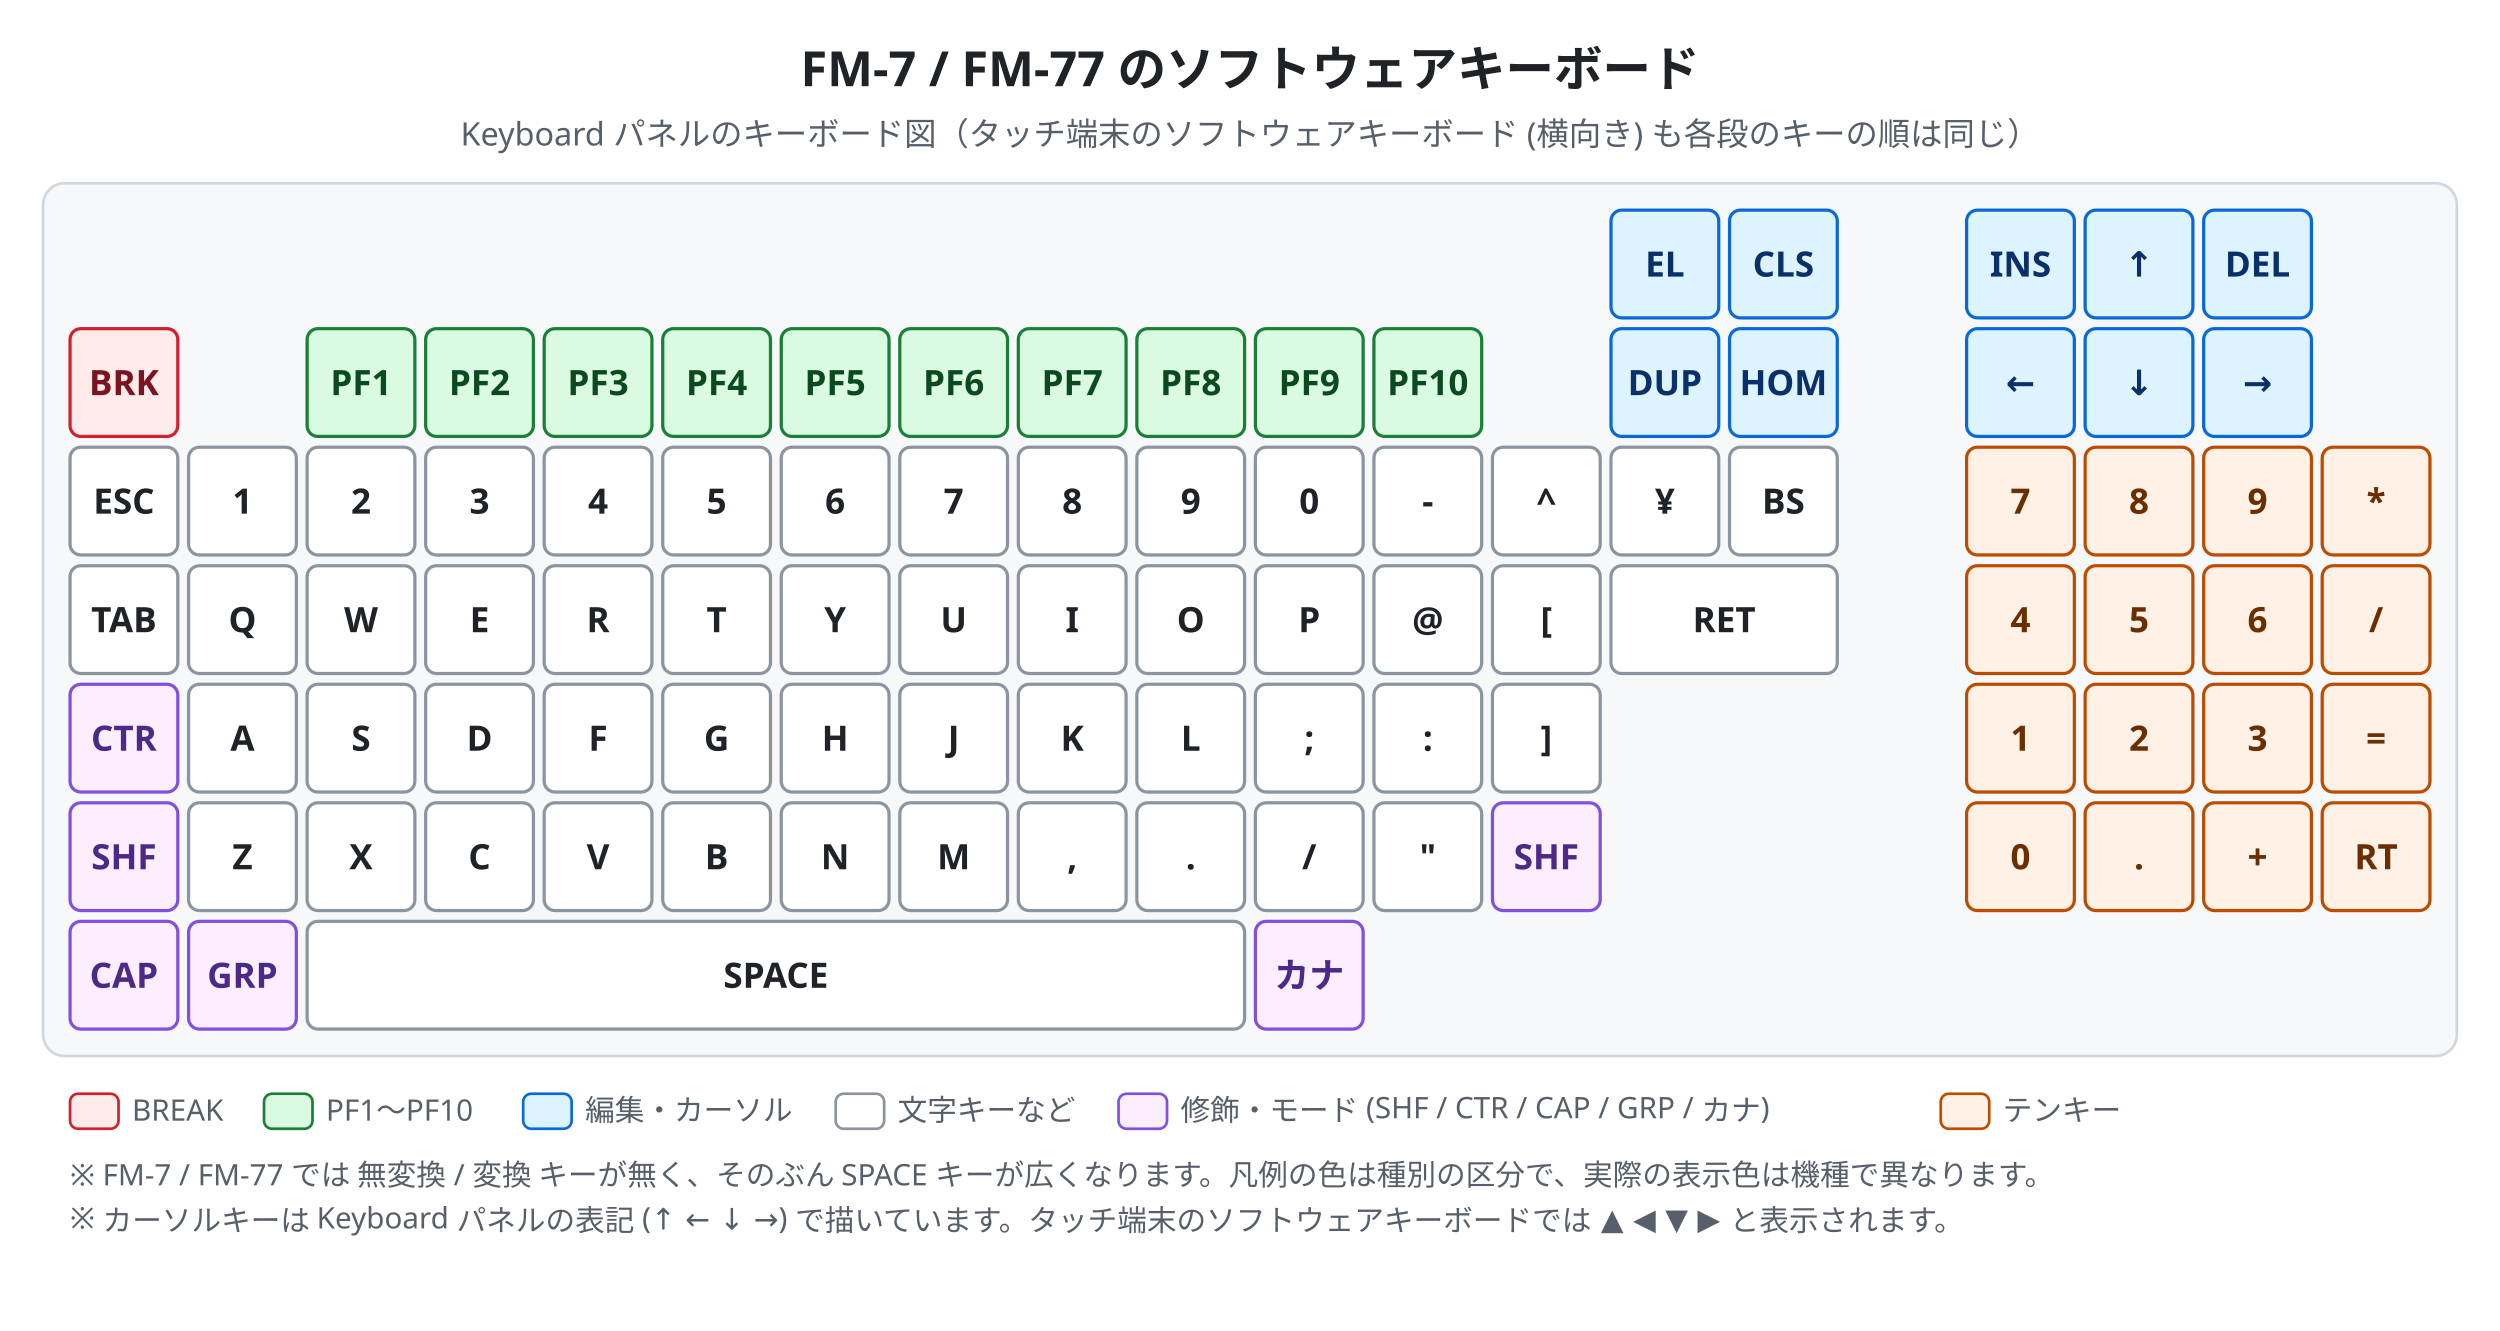
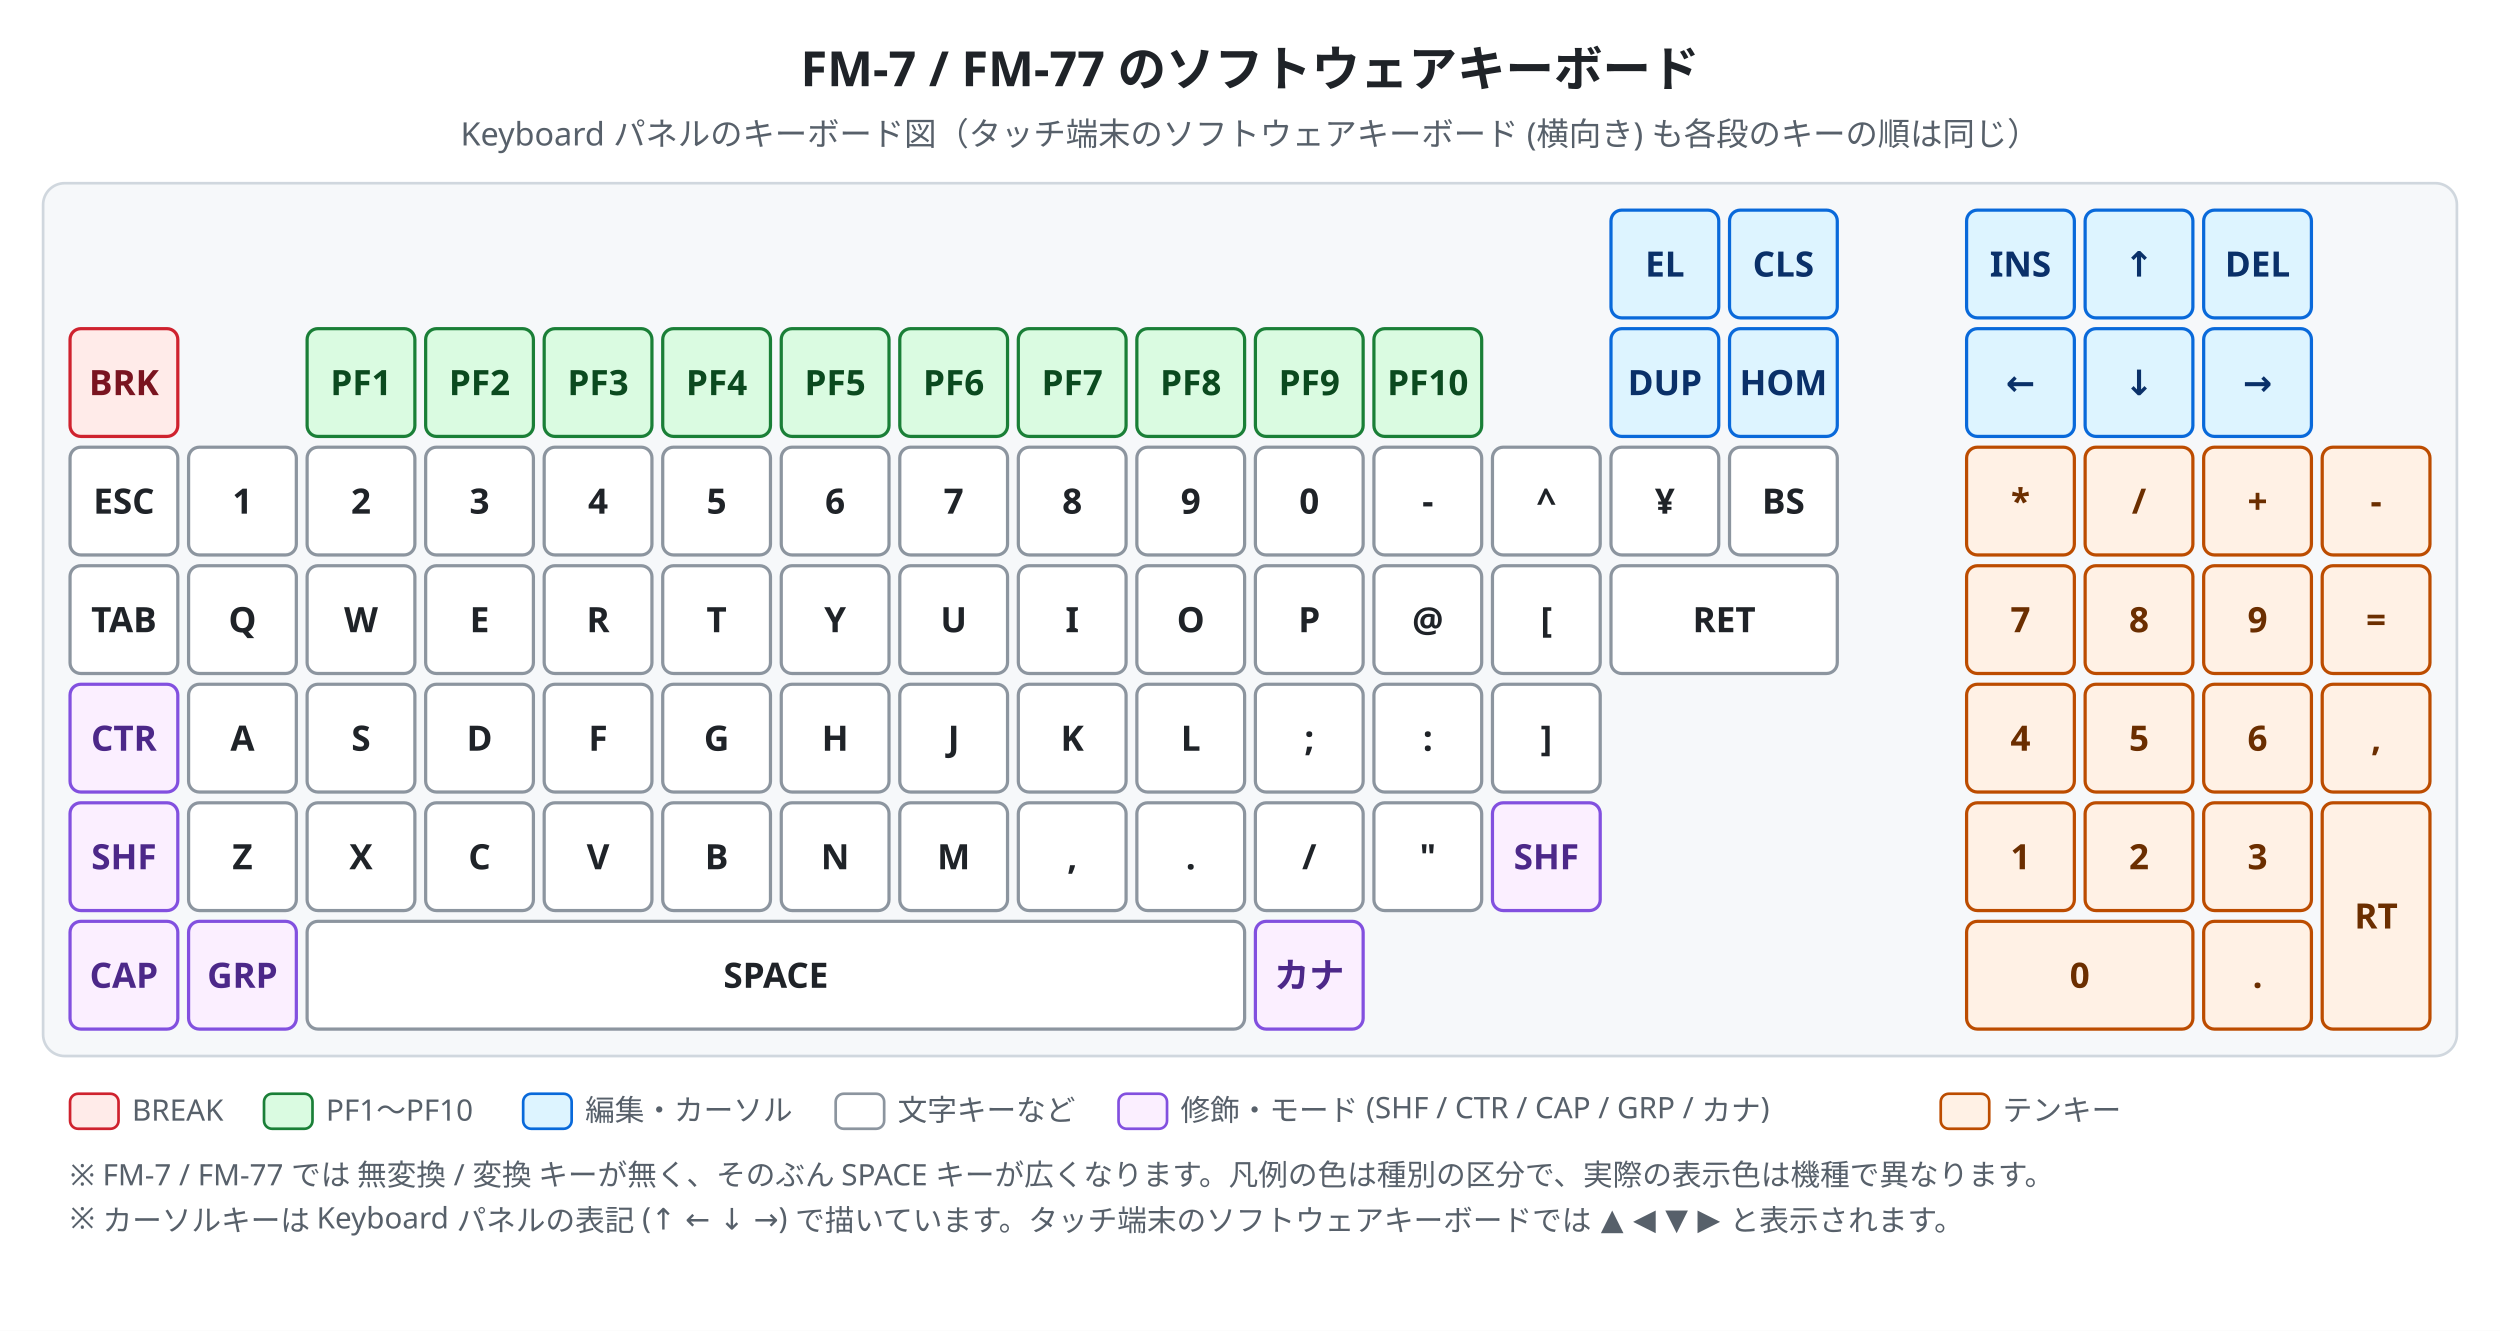
<svg xmlns="http://www.w3.org/2000/svg" viewBox="0 0 928 494" width="928" height="494">
  <defs>
    <marker id="ah" markerWidth="10" markerHeight="10" refX="8" refY="4" orient="auto" markerUnits="userSpaceOnUse">
      <path d="M0,0 L8,4 L0,8 z" fill="#57606a" />
    </marker>
  </defs>
  <rect x="0" y="0" width="928" height="494" rx="0" fill="#ffffff" stroke="none" stroke-width="1" />
  <text x="464" y="32" font-family="sans-serif" font-size="18" fill="#1f2328" text-anchor="middle" font-weight="bold">FM-7 / FM-77 のソフトウェアキーボード</text>
  <text x="464" y="54" font-family="sans-serif" font-size="12" fill="#57606a" text-anchor="middle">Keyboard パネルのキーボード図（タッチ端末のソフトウェアキーボード (横向き) も各段のキーの順は同じ）</text>
  <rect x="16" y="68" width="896" height="324" rx="8" fill="#f6f8fa" stroke="#d0d7de" stroke-width="1" />
  <rect x="598" y="78" width="40" height="40" rx="4" fill="#ddf4ff" stroke="#0969da" stroke-width="1.2" />
  <text x="618" y="102.68" font-family="sans-serif" font-size="13" fill="#0a3069" text-anchor="middle" font-weight="bold">EL</text>
  <rect x="642" y="78" width="40" height="40" rx="4" fill="#ddf4ff" stroke="#0969da" stroke-width="1.2" />
  <text x="662" y="102.68" font-family="sans-serif" font-size="13" fill="#0a3069" text-anchor="middle" font-weight="bold">CLS</text>
  <rect x="730" y="78" width="40" height="40" rx="4" fill="#ddf4ff" stroke="#0969da" stroke-width="1.2" />
  <text x="750" y="102.68" font-family="sans-serif" font-size="13" fill="#0a3069" text-anchor="middle" font-weight="bold">INS</text>
  <rect x="774" y="78" width="40" height="40" rx="4" fill="#ddf4ff" stroke="#0969da" stroke-width="1.2" />
  <text x="794" y="102.68" font-family="sans-serif" font-size="13" fill="#0a3069" text-anchor="middle" font-weight="bold">↑</text>
  <rect x="818" y="78" width="40" height="40" rx="4" fill="#ddf4ff" stroke="#0969da" stroke-width="1.2" />
  <text x="838" y="102.68" font-family="sans-serif" font-size="13" fill="#0a3069" text-anchor="middle" font-weight="bold">DEL</text>
  <rect x="26" y="122" width="40" height="40" rx="4" fill="#ffebe9" stroke="#cf222e" stroke-width="1.2" />
  <text x="46" y="146.68" font-family="sans-serif" font-size="13" fill="#7a1420" text-anchor="middle" font-weight="bold">BRK</text>
  <rect x="114" y="122" width="40" height="40" rx="4" fill="#dafbe1" stroke="#1a7f37" stroke-width="1.2" />
  <text x="134" y="146.68" font-family="sans-serif" font-size="13" fill="#0b4a1f" text-anchor="middle" font-weight="bold">PF1</text>
  <rect x="158" y="122" width="40" height="40" rx="4" fill="#dafbe1" stroke="#1a7f37" stroke-width="1.2" />
  <text x="178" y="146.68" font-family="sans-serif" font-size="13" fill="#0b4a1f" text-anchor="middle" font-weight="bold">PF2</text>
  <rect x="202" y="122" width="40" height="40" rx="4" fill="#dafbe1" stroke="#1a7f37" stroke-width="1.2" />
  <text x="222" y="146.68" font-family="sans-serif" font-size="13" fill="#0b4a1f" text-anchor="middle" font-weight="bold">PF3</text>
  <rect x="246" y="122" width="40" height="40" rx="4" fill="#dafbe1" stroke="#1a7f37" stroke-width="1.2" />
  <text x="266" y="146.68" font-family="sans-serif" font-size="13" fill="#0b4a1f" text-anchor="middle" font-weight="bold">PF4</text>
  <rect x="290" y="122" width="40" height="40" rx="4" fill="#dafbe1" stroke="#1a7f37" stroke-width="1.2" />
  <text x="310" y="146.68" font-family="sans-serif" font-size="13" fill="#0b4a1f" text-anchor="middle" font-weight="bold">PF5</text>
  <rect x="334" y="122" width="40" height="40" rx="4" fill="#dafbe1" stroke="#1a7f37" stroke-width="1.2" />
  <text x="354" y="146.68" font-family="sans-serif" font-size="13" fill="#0b4a1f" text-anchor="middle" font-weight="bold">PF6</text>
  <rect x="378" y="122" width="40" height="40" rx="4" fill="#dafbe1" stroke="#1a7f37" stroke-width="1.2" />
  <text x="398" y="146.68" font-family="sans-serif" font-size="13" fill="#0b4a1f" text-anchor="middle" font-weight="bold">PF7</text>
  <rect x="422" y="122" width="40" height="40" rx="4" fill="#dafbe1" stroke="#1a7f37" stroke-width="1.2" />
  <text x="442" y="146.68" font-family="sans-serif" font-size="13" fill="#0b4a1f" text-anchor="middle" font-weight="bold">PF8</text>
  <rect x="466" y="122" width="40" height="40" rx="4" fill="#dafbe1" stroke="#1a7f37" stroke-width="1.2" />
  <text x="486" y="146.68" font-family="sans-serif" font-size="13" fill="#0b4a1f" text-anchor="middle" font-weight="bold">PF9</text>
  <rect x="510" y="122" width="40" height="40" rx="4" fill="#dafbe1" stroke="#1a7f37" stroke-width="1.2" />
  <text x="530" y="146.68" font-family="sans-serif" font-size="13" fill="#0b4a1f" text-anchor="middle" font-weight="bold">PF10</text>
  <rect x="598" y="122" width="40" height="40" rx="4" fill="#ddf4ff" stroke="#0969da" stroke-width="1.2" />
  <text x="618" y="146.68" font-family="sans-serif" font-size="13" fill="#0a3069" text-anchor="middle" font-weight="bold">DUP</text>
  <rect x="642" y="122" width="40" height="40" rx="4" fill="#ddf4ff" stroke="#0969da" stroke-width="1.2" />
  <text x="662" y="146.68" font-family="sans-serif" font-size="13" fill="#0a3069" text-anchor="middle" font-weight="bold">HOM</text>
  <rect x="730" y="122" width="40" height="40" rx="4" fill="#ddf4ff" stroke="#0969da" stroke-width="1.2" />
  <text x="750" y="146.68" font-family="sans-serif" font-size="13" fill="#0a3069" text-anchor="middle" font-weight="bold">←</text>
  <rect x="774" y="122" width="40" height="40" rx="4" fill="#ddf4ff" stroke="#0969da" stroke-width="1.2" />
  <text x="794" y="146.68" font-family="sans-serif" font-size="13" fill="#0a3069" text-anchor="middle" font-weight="bold">↓</text>
  <rect x="818" y="122" width="40" height="40" rx="4" fill="#ddf4ff" stroke="#0969da" stroke-width="1.2" />
  <text x="838" y="146.68" font-family="sans-serif" font-size="13" fill="#0a3069" text-anchor="middle" font-weight="bold">→</text>
  <rect x="26" y="166" width="40" height="40" rx="4" fill="#ffffff" stroke="#8c959f" stroke-width="1.2" />
  <text x="46" y="190.68" font-family="sans-serif" font-size="13" fill="#1f2328" text-anchor="middle" font-weight="bold">ESC</text>
  <rect x="70" y="166" width="40" height="40" rx="4" fill="#ffffff" stroke="#8c959f" stroke-width="1.2" />
  <text x="90" y="190.68" font-family="sans-serif" font-size="13" fill="#1f2328" text-anchor="middle" font-weight="bold">1</text>
  <rect x="114" y="166" width="40" height="40" rx="4" fill="#ffffff" stroke="#8c959f" stroke-width="1.2" />
  <text x="134" y="190.68" font-family="sans-serif" font-size="13" fill="#1f2328" text-anchor="middle" font-weight="bold">2</text>
  <rect x="158" y="166" width="40" height="40" rx="4" fill="#ffffff" stroke="#8c959f" stroke-width="1.2" />
  <text x="178" y="190.68" font-family="sans-serif" font-size="13" fill="#1f2328" text-anchor="middle" font-weight="bold">3</text>
  <rect x="202" y="166" width="40" height="40" rx="4" fill="#ffffff" stroke="#8c959f" stroke-width="1.2" />
  <text x="222" y="190.68" font-family="sans-serif" font-size="13" fill="#1f2328" text-anchor="middle" font-weight="bold">4</text>
  <rect x="246" y="166" width="40" height="40" rx="4" fill="#ffffff" stroke="#8c959f" stroke-width="1.2" />
  <text x="266" y="190.68" font-family="sans-serif" font-size="13" fill="#1f2328" text-anchor="middle" font-weight="bold">5</text>
  <rect x="290" y="166" width="40" height="40" rx="4" fill="#ffffff" stroke="#8c959f" stroke-width="1.2" />
  <text x="310" y="190.68" font-family="sans-serif" font-size="13" fill="#1f2328" text-anchor="middle" font-weight="bold">6</text>
  <rect x="334" y="166" width="40" height="40" rx="4" fill="#ffffff" stroke="#8c959f" stroke-width="1.2" />
  <text x="354" y="190.68" font-family="sans-serif" font-size="13" fill="#1f2328" text-anchor="middle" font-weight="bold">7</text>
  <rect x="378" y="166" width="40" height="40" rx="4" fill="#ffffff" stroke="#8c959f" stroke-width="1.2" />
  <text x="398" y="190.68" font-family="sans-serif" font-size="13" fill="#1f2328" text-anchor="middle" font-weight="bold">8</text>
  <rect x="422" y="166" width="40" height="40" rx="4" fill="#ffffff" stroke="#8c959f" stroke-width="1.2" />
  <text x="442" y="190.68" font-family="sans-serif" font-size="13" fill="#1f2328" text-anchor="middle" font-weight="bold">9</text>
  <rect x="466" y="166" width="40" height="40" rx="4" fill="#ffffff" stroke="#8c959f" stroke-width="1.2" />
  <text x="486" y="190.68" font-family="sans-serif" font-size="13" fill="#1f2328" text-anchor="middle" font-weight="bold">0</text>
  <rect x="510" y="166" width="40" height="40" rx="4" fill="#ffffff" stroke="#8c959f" stroke-width="1.2" />
  <text x="530" y="190.68" font-family="sans-serif" font-size="13" fill="#1f2328" text-anchor="middle" font-weight="bold">-</text>
  <rect x="554" y="166" width="40" height="40" rx="4" fill="#ffffff" stroke="#8c959f" stroke-width="1.2" />
  <text x="574" y="190.68" font-family="sans-serif" font-size="13" fill="#1f2328" text-anchor="middle" font-weight="bold">^</text>
  <rect x="598" y="166" width="40" height="40" rx="4" fill="#ffffff" stroke="#8c959f" stroke-width="1.2" />
  <text x="618" y="190.68" font-family="sans-serif" font-size="13" fill="#1f2328" text-anchor="middle" font-weight="bold">¥</text>
  <rect x="642" y="166" width="40" height="40" rx="4" fill="#ffffff" stroke="#8c959f" stroke-width="1.2" />
  <text x="662" y="190.68" font-family="sans-serif" font-size="13" fill="#1f2328" text-anchor="middle" font-weight="bold">BS</text>
  <rect x="730" y="166" width="40" height="40" rx="4" fill="#fff1e5" stroke="#bc4c00" stroke-width="1.2" />
-   <text x="750" y="190.68" font-family="sans-serif" font-size="13" fill="#6b2e00" text-anchor="middle" font-weight="bold">7</text>
+   <text x="750" y="190.68" font-family="sans-serif" font-size="13" fill="#6b2e00" text-anchor="middle" font-weight="bold">*</text>
  <rect x="774" y="166" width="40" height="40" rx="4" fill="#fff1e5" stroke="#bc4c00" stroke-width="1.2" />
-   <text x="794" y="190.68" font-family="sans-serif" font-size="13" fill="#6b2e00" text-anchor="middle" font-weight="bold">8</text>
+   <text x="794" y="190.68" font-family="sans-serif" font-size="13" fill="#6b2e00" text-anchor="middle" font-weight="bold">/</text>
  <rect x="818" y="166" width="40" height="40" rx="4" fill="#fff1e5" stroke="#bc4c00" stroke-width="1.2" />
-   <text x="838" y="190.68" font-family="sans-serif" font-size="13" fill="#6b2e00" text-anchor="middle" font-weight="bold">9</text>
+   <text x="838" y="190.68" font-family="sans-serif" font-size="13" fill="#6b2e00" text-anchor="middle" font-weight="bold">+</text>
  <rect x="862" y="166" width="40" height="40" rx="4" fill="#fff1e5" stroke="#bc4c00" stroke-width="1.2" />
-   <text x="882" y="190.68" font-family="sans-serif" font-size="13" fill="#6b2e00" text-anchor="middle" font-weight="bold">*</text>
+   <text x="882" y="190.68" font-family="sans-serif" font-size="13" fill="#6b2e00" text-anchor="middle" font-weight="bold">-</text>
  <rect x="26" y="210" width="40" height="40" rx="4" fill="#ffffff" stroke="#8c959f" stroke-width="1.2" />
  <text x="46" y="234.68" font-family="sans-serif" font-size="13" fill="#1f2328" text-anchor="middle" font-weight="bold">TAB</text>
  <rect x="70" y="210" width="40" height="40" rx="4" fill="#ffffff" stroke="#8c959f" stroke-width="1.2" />
  <text x="90" y="234.68" font-family="sans-serif" font-size="13" fill="#1f2328" text-anchor="middle" font-weight="bold">Q</text>
  <rect x="114" y="210" width="40" height="40" rx="4" fill="#ffffff" stroke="#8c959f" stroke-width="1.2" />
  <text x="134" y="234.68" font-family="sans-serif" font-size="13" fill="#1f2328" text-anchor="middle" font-weight="bold">W</text>
  <rect x="158" y="210" width="40" height="40" rx="4" fill="#ffffff" stroke="#8c959f" stroke-width="1.2" />
  <text x="178" y="234.68" font-family="sans-serif" font-size="13" fill="#1f2328" text-anchor="middle" font-weight="bold">E</text>
  <rect x="202" y="210" width="40" height="40" rx="4" fill="#ffffff" stroke="#8c959f" stroke-width="1.2" />
  <text x="222" y="234.68" font-family="sans-serif" font-size="13" fill="#1f2328" text-anchor="middle" font-weight="bold">R</text>
  <rect x="246" y="210" width="40" height="40" rx="4" fill="#ffffff" stroke="#8c959f" stroke-width="1.2" />
  <text x="266" y="234.68" font-family="sans-serif" font-size="13" fill="#1f2328" text-anchor="middle" font-weight="bold">T</text>
  <rect x="290" y="210" width="40" height="40" rx="4" fill="#ffffff" stroke="#8c959f" stroke-width="1.2" />
  <text x="310" y="234.68" font-family="sans-serif" font-size="13" fill="#1f2328" text-anchor="middle" font-weight="bold">Y</text>
  <rect x="334" y="210" width="40" height="40" rx="4" fill="#ffffff" stroke="#8c959f" stroke-width="1.2" />
  <text x="354" y="234.68" font-family="sans-serif" font-size="13" fill="#1f2328" text-anchor="middle" font-weight="bold">U</text>
  <rect x="378" y="210" width="40" height="40" rx="4" fill="#ffffff" stroke="#8c959f" stroke-width="1.2" />
  <text x="398" y="234.68" font-family="sans-serif" font-size="13" fill="#1f2328" text-anchor="middle" font-weight="bold">I</text>
  <rect x="422" y="210" width="40" height="40" rx="4" fill="#ffffff" stroke="#8c959f" stroke-width="1.2" />
  <text x="442" y="234.68" font-family="sans-serif" font-size="13" fill="#1f2328" text-anchor="middle" font-weight="bold">O</text>
  <rect x="466" y="210" width="40" height="40" rx="4" fill="#ffffff" stroke="#8c959f" stroke-width="1.2" />
  <text x="486" y="234.68" font-family="sans-serif" font-size="13" fill="#1f2328" text-anchor="middle" font-weight="bold">P</text>
  <rect x="510" y="210" width="40" height="40" rx="4" fill="#ffffff" stroke="#8c959f" stroke-width="1.2" />
  <text x="530" y="234.68" font-family="sans-serif" font-size="13" fill="#1f2328" text-anchor="middle" font-weight="bold">@</text>
  <rect x="554" y="210" width="40" height="40" rx="4" fill="#ffffff" stroke="#8c959f" stroke-width="1.2" />
  <text x="574" y="234.68" font-family="sans-serif" font-size="13" fill="#1f2328" text-anchor="middle" font-weight="bold">[</text>
  <rect x="598" y="210" width="84" height="40" rx="4" fill="#ffffff" stroke="#8c959f" stroke-width="1.2" />
  <text x="640" y="234.68" font-family="sans-serif" font-size="13" fill="#1f2328" text-anchor="middle" font-weight="bold">RET</text>
  <rect x="730" y="210" width="40" height="40" rx="4" fill="#fff1e5" stroke="#bc4c00" stroke-width="1.2" />
-   <text x="750" y="234.68" font-family="sans-serif" font-size="13" fill="#6b2e00" text-anchor="middle" font-weight="bold">4</text>
+   <text x="750" y="234.68" font-family="sans-serif" font-size="13" fill="#6b2e00" text-anchor="middle" font-weight="bold">7</text>
  <rect x="774" y="210" width="40" height="40" rx="4" fill="#fff1e5" stroke="#bc4c00" stroke-width="1.2" />
-   <text x="794" y="234.68" font-family="sans-serif" font-size="13" fill="#6b2e00" text-anchor="middle" font-weight="bold">5</text>
+   <text x="794" y="234.68" font-family="sans-serif" font-size="13" fill="#6b2e00" text-anchor="middle" font-weight="bold">8</text>
  <rect x="818" y="210" width="40" height="40" rx="4" fill="#fff1e5" stroke="#bc4c00" stroke-width="1.2" />
-   <text x="838" y="234.68" font-family="sans-serif" font-size="13" fill="#6b2e00" text-anchor="middle" font-weight="bold">6</text>
+   <text x="838" y="234.68" font-family="sans-serif" font-size="13" fill="#6b2e00" text-anchor="middle" font-weight="bold">9</text>
  <rect x="862" y="210" width="40" height="40" rx="4" fill="#fff1e5" stroke="#bc4c00" stroke-width="1.2" />
-   <text x="882" y="234.68" font-family="sans-serif" font-size="13" fill="#6b2e00" text-anchor="middle" font-weight="bold">/</text>
+   <text x="882" y="234.68" font-family="sans-serif" font-size="13" fill="#6b2e00" text-anchor="middle" font-weight="bold">=</text>
  <rect x="26" y="254" width="40" height="40" rx="4" fill="#fbefff" stroke="#8250df" stroke-width="1.2" />
  <text x="46" y="278.68" font-family="sans-serif" font-size="13" fill="#4c2889" text-anchor="middle" font-weight="bold">CTR</text>
  <rect x="70" y="254" width="40" height="40" rx="4" fill="#ffffff" stroke="#8c959f" stroke-width="1.2" />
  <text x="90" y="278.68" font-family="sans-serif" font-size="13" fill="#1f2328" text-anchor="middle" font-weight="bold">A</text>
  <rect x="114" y="254" width="40" height="40" rx="4" fill="#ffffff" stroke="#8c959f" stroke-width="1.2" />
  <text x="134" y="278.68" font-family="sans-serif" font-size="13" fill="#1f2328" text-anchor="middle" font-weight="bold">S</text>
  <rect x="158" y="254" width="40" height="40" rx="4" fill="#ffffff" stroke="#8c959f" stroke-width="1.2" />
  <text x="178" y="278.68" font-family="sans-serif" font-size="13" fill="#1f2328" text-anchor="middle" font-weight="bold">D</text>
  <rect x="202" y="254" width="40" height="40" rx="4" fill="#ffffff" stroke="#8c959f" stroke-width="1.2" />
  <text x="222" y="278.68" font-family="sans-serif" font-size="13" fill="#1f2328" text-anchor="middle" font-weight="bold">F</text>
  <rect x="246" y="254" width="40" height="40" rx="4" fill="#ffffff" stroke="#8c959f" stroke-width="1.2" />
  <text x="266" y="278.68" font-family="sans-serif" font-size="13" fill="#1f2328" text-anchor="middle" font-weight="bold">G</text>
  <rect x="290" y="254" width="40" height="40" rx="4" fill="#ffffff" stroke="#8c959f" stroke-width="1.2" />
  <text x="310" y="278.68" font-family="sans-serif" font-size="13" fill="#1f2328" text-anchor="middle" font-weight="bold">H</text>
  <rect x="334" y="254" width="40" height="40" rx="4" fill="#ffffff" stroke="#8c959f" stroke-width="1.2" />
  <text x="354" y="278.68" font-family="sans-serif" font-size="13" fill="#1f2328" text-anchor="middle" font-weight="bold">J</text>
  <rect x="378" y="254" width="40" height="40" rx="4" fill="#ffffff" stroke="#8c959f" stroke-width="1.2" />
  <text x="398" y="278.68" font-family="sans-serif" font-size="13" fill="#1f2328" text-anchor="middle" font-weight="bold">K</text>
  <rect x="422" y="254" width="40" height="40" rx="4" fill="#ffffff" stroke="#8c959f" stroke-width="1.2" />
  <text x="442" y="278.68" font-family="sans-serif" font-size="13" fill="#1f2328" text-anchor="middle" font-weight="bold">L</text>
  <rect x="466" y="254" width="40" height="40" rx="4" fill="#ffffff" stroke="#8c959f" stroke-width="1.2" />
  <text x="486" y="278.68" font-family="sans-serif" font-size="13" fill="#1f2328" text-anchor="middle" font-weight="bold">;</text>
  <rect x="510" y="254" width="40" height="40" rx="4" fill="#ffffff" stroke="#8c959f" stroke-width="1.2" />
  <text x="530" y="278.68" font-family="sans-serif" font-size="13" fill="#1f2328" text-anchor="middle" font-weight="bold">:</text>
  <rect x="554" y="254" width="40" height="40" rx="4" fill="#ffffff" stroke="#8c959f" stroke-width="1.2" />
  <text x="574" y="278.68" font-family="sans-serif" font-size="13" fill="#1f2328" text-anchor="middle" font-weight="bold">]</text>
  <rect x="730" y="254" width="40" height="40" rx="4" fill="#fff1e5" stroke="#bc4c00" stroke-width="1.2" />
-   <text x="750" y="278.68" font-family="sans-serif" font-size="13" fill="#6b2e00" text-anchor="middle" font-weight="bold">1</text>
+   <text x="750" y="278.68" font-family="sans-serif" font-size="13" fill="#6b2e00" text-anchor="middle" font-weight="bold">4</text>
  <rect x="774" y="254" width="40" height="40" rx="4" fill="#fff1e5" stroke="#bc4c00" stroke-width="1.2" />
-   <text x="794" y="278.68" font-family="sans-serif" font-size="13" fill="#6b2e00" text-anchor="middle" font-weight="bold">2</text>
+   <text x="794" y="278.68" font-family="sans-serif" font-size="13" fill="#6b2e00" text-anchor="middle" font-weight="bold">5</text>
  <rect x="818" y="254" width="40" height="40" rx="4" fill="#fff1e5" stroke="#bc4c00" stroke-width="1.2" />
-   <text x="838" y="278.68" font-family="sans-serif" font-size="13" fill="#6b2e00" text-anchor="middle" font-weight="bold">3</text>
+   <text x="838" y="278.68" font-family="sans-serif" font-size="13" fill="#6b2e00" text-anchor="middle" font-weight="bold">6</text>
  <rect x="862" y="254" width="40" height="40" rx="4" fill="#fff1e5" stroke="#bc4c00" stroke-width="1.2" />
-   <text x="882" y="278.68" font-family="sans-serif" font-size="13" fill="#6b2e00" text-anchor="middle" font-weight="bold">=</text>
+   <text x="882" y="278.68" font-family="sans-serif" font-size="13" fill="#6b2e00" text-anchor="middle" font-weight="bold">,</text>
  <rect x="26" y="298" width="40" height="40" rx="4" fill="#fbefff" stroke="#8250df" stroke-width="1.2" />
  <text x="46" y="322.68" font-family="sans-serif" font-size="13" fill="#4c2889" text-anchor="middle" font-weight="bold">SHF</text>
  <rect x="70" y="298" width="40" height="40" rx="4" fill="#ffffff" stroke="#8c959f" stroke-width="1.2" />
  <text x="90" y="322.68" font-family="sans-serif" font-size="13" fill="#1f2328" text-anchor="middle" font-weight="bold">Z</text>
  <rect x="114" y="298" width="40" height="40" rx="4" fill="#ffffff" stroke="#8c959f" stroke-width="1.2" />
  <text x="134" y="322.68" font-family="sans-serif" font-size="13" fill="#1f2328" text-anchor="middle" font-weight="bold">X</text>
  <rect x="158" y="298" width="40" height="40" rx="4" fill="#ffffff" stroke="#8c959f" stroke-width="1.2" />
  <text x="178" y="322.68" font-family="sans-serif" font-size="13" fill="#1f2328" text-anchor="middle" font-weight="bold">C</text>
  <rect x="202" y="298" width="40" height="40" rx="4" fill="#ffffff" stroke="#8c959f" stroke-width="1.2" />
  <text x="222" y="322.68" font-family="sans-serif" font-size="13" fill="#1f2328" text-anchor="middle" font-weight="bold">V</text>
  <rect x="246" y="298" width="40" height="40" rx="4" fill="#ffffff" stroke="#8c959f" stroke-width="1.2" />
  <text x="266" y="322.68" font-family="sans-serif" font-size="13" fill="#1f2328" text-anchor="middle" font-weight="bold">B</text>
  <rect x="290" y="298" width="40" height="40" rx="4" fill="#ffffff" stroke="#8c959f" stroke-width="1.2" />
  <text x="310" y="322.68" font-family="sans-serif" font-size="13" fill="#1f2328" text-anchor="middle" font-weight="bold">N</text>
  <rect x="334" y="298" width="40" height="40" rx="4" fill="#ffffff" stroke="#8c959f" stroke-width="1.2" />
  <text x="354" y="322.68" font-family="sans-serif" font-size="13" fill="#1f2328" text-anchor="middle" font-weight="bold">M</text>
  <rect x="378" y="298" width="40" height="40" rx="4" fill="#ffffff" stroke="#8c959f" stroke-width="1.2" />
  <text x="398" y="322.68" font-family="sans-serif" font-size="13" fill="#1f2328" text-anchor="middle" font-weight="bold">,</text>
  <rect x="422" y="298" width="40" height="40" rx="4" fill="#ffffff" stroke="#8c959f" stroke-width="1.2" />
  <text x="442" y="322.68" font-family="sans-serif" font-size="13" fill="#1f2328" text-anchor="middle" font-weight="bold">.</text>
  <rect x="466" y="298" width="40" height="40" rx="4" fill="#ffffff" stroke="#8c959f" stroke-width="1.2" />
  <text x="486" y="322.68" font-family="sans-serif" font-size="13" fill="#1f2328" text-anchor="middle" font-weight="bold">/</text>
  <rect x="510" y="298" width="40" height="40" rx="4" fill="#ffffff" stroke="#8c959f" stroke-width="1.2" />
  <text x="530" y="322.68" font-family="sans-serif" font-size="13" fill="#1f2328" text-anchor="middle" font-weight="bold">"</text>
  <rect x="554" y="298" width="40" height="40" rx="4" fill="#fbefff" stroke="#8250df" stroke-width="1.2" />
  <text x="574" y="322.68" font-family="sans-serif" font-size="13" fill="#4c2889" text-anchor="middle" font-weight="bold">SHF</text>
  <rect x="730" y="298" width="40" height="40" rx="4" fill="#fff1e5" stroke="#bc4c00" stroke-width="1.2" />
-   <text x="750" y="322.68" font-family="sans-serif" font-size="13" fill="#6b2e00" text-anchor="middle" font-weight="bold">0</text>
+   <text x="750" y="322.68" font-family="sans-serif" font-size="13" fill="#6b2e00" text-anchor="middle" font-weight="bold">1</text>
  <rect x="774" y="298" width="40" height="40" rx="4" fill="#fff1e5" stroke="#bc4c00" stroke-width="1.2" />
-   <text x="794" y="322.68" font-family="sans-serif" font-size="13" fill="#6b2e00" text-anchor="middle" font-weight="bold">.</text>
+   <text x="794" y="322.68" font-family="sans-serif" font-size="13" fill="#6b2e00" text-anchor="middle" font-weight="bold">2</text>
  <rect x="818" y="298" width="40" height="40" rx="4" fill="#fff1e5" stroke="#bc4c00" stroke-width="1.2" />
-   <text x="838" y="322.68" font-family="sans-serif" font-size="13" fill="#6b2e00" text-anchor="middle" font-weight="bold">+</text>
-   <rect x="862" y="298" width="40" height="40" rx="4" fill="#fff1e5" stroke="#bc4c00" stroke-width="1.2" />
-   <text x="882" y="322.68" font-family="sans-serif" font-size="13" fill="#6b2e00" text-anchor="middle" font-weight="bold">RT</text>
+   <text x="838" y="322.68" font-family="sans-serif" font-size="13" fill="#6b2e00" text-anchor="middle" font-weight="bold">3</text>
+   <rect x="862" y="298" width="40" height="84" rx="4" fill="#fff1e5" stroke="#bc4c00" stroke-width="1.2" />
+   <text x="882" y="344.68" font-family="sans-serif" font-size="13" fill="#6b2e00" text-anchor="middle" font-weight="bold">RT</text>
  <rect x="26" y="342" width="40" height="40" rx="4" fill="#fbefff" stroke="#8250df" stroke-width="1.2" />
  <text x="46" y="366.68" font-family="sans-serif" font-size="13" fill="#4c2889" text-anchor="middle" font-weight="bold">CAP</text>
  <rect x="70" y="342" width="40" height="40" rx="4" fill="#fbefff" stroke="#8250df" stroke-width="1.2" />
  <text x="90" y="366.68" font-family="sans-serif" font-size="13" fill="#4c2889" text-anchor="middle" font-weight="bold">GRP</text>
  <rect x="114" y="342" width="348" height="40" rx="4" fill="#ffffff" stroke="#8c959f" stroke-width="1.2" />
  <text x="288" y="366.68" font-family="sans-serif" font-size="13" fill="#1f2328" text-anchor="middle" font-weight="bold">SPACE</text>
  <rect x="466" y="342" width="40" height="40" rx="4" fill="#fbefff" stroke="#8250df" stroke-width="1.2" />
  <text x="486" y="366.68" font-family="sans-serif" font-size="13" fill="#4c2889" text-anchor="middle" font-weight="bold">カナ</text>
+   <rect x="730" y="342" width="84" height="40" rx="4" fill="#fff1e5" stroke="#bc4c00" stroke-width="1.2" />
+   <text x="772" y="366.68" font-family="sans-serif" font-size="13" fill="#6b2e00" text-anchor="middle" font-weight="bold">0</text>
+   <rect x="818" y="342" width="40" height="40" rx="4" fill="#fff1e5" stroke="#bc4c00" stroke-width="1.2" />
+   <text x="838" y="366.68" font-family="sans-serif" font-size="13" fill="#6b2e00" text-anchor="middle" font-weight="bold">.</text>
  <rect x="26" y="406" width="18" height="13" rx="3" fill="#ffebe9" stroke="#cf222e" stroke-width="1" />
  <text x="49" y="416" font-family="sans-serif" font-size="11" fill="#57606a" text-anchor="start">BREAK</text>
  <rect x="98" y="406" width="18" height="13" rx="3" fill="#dafbe1" stroke="#1a7f37" stroke-width="1" />
  <text x="121" y="416" font-family="sans-serif" font-size="11" fill="#57606a" text-anchor="start">PF1〜PF10</text>
  <rect x="194.2" y="406" width="18" height="13" rx="3" fill="#ddf4ff" stroke="#0969da" stroke-width="1" />
  <text x="217.2" y="416" font-family="sans-serif" font-size="11" fill="#57606a" text-anchor="start">編集・カーソル</text>
  <rect x="310.2" y="406" width="18" height="13" rx="3" fill="#ffffff" stroke="#8c959f" stroke-width="1" />
  <text x="333.2" y="416" font-family="sans-serif" font-size="11" fill="#57606a" text-anchor="start">文字キーなど</text>
  <rect x="415.2" y="406" width="18" height="13" rx="3" fill="#fbefff" stroke="#8250df" stroke-width="1" />
  <text x="438.2" y="416" font-family="sans-serif" font-size="11" fill="#57606a" text-anchor="start">修飾・モード (SHF / CTR / CAP / GRP / カナ)</text>
  <rect x="720.4" y="406" width="18" height="13" rx="3" fill="#fff1e5" stroke="#bc4c00" stroke-width="1" />
  <text x="743.4" y="416" font-family="sans-serif" font-size="11" fill="#57606a" text-anchor="start">テンキー</text>
  <text x="26" y="440" font-family="sans-serif" font-size="11" fill="#57606a" text-anchor="start">※ FM-7 / FM-77 では 無変換 / 変換 キーが無く、そのぶん SPACE キーが広くなります。凡例の色は種別の区分で、実際の表示色は機種で異なります。</text>
  <text x="26" y="456" font-family="sans-serif" font-size="11" fill="#57606a" text-anchor="start">※ カーソルキーは Keyboard パネルの表記 (↑ ← ↓ →) で描いています。タッチ端末のソフトウェアキーボードでは ▲ ◀ ▼ ▶ と表示されます。</text>
</svg>
